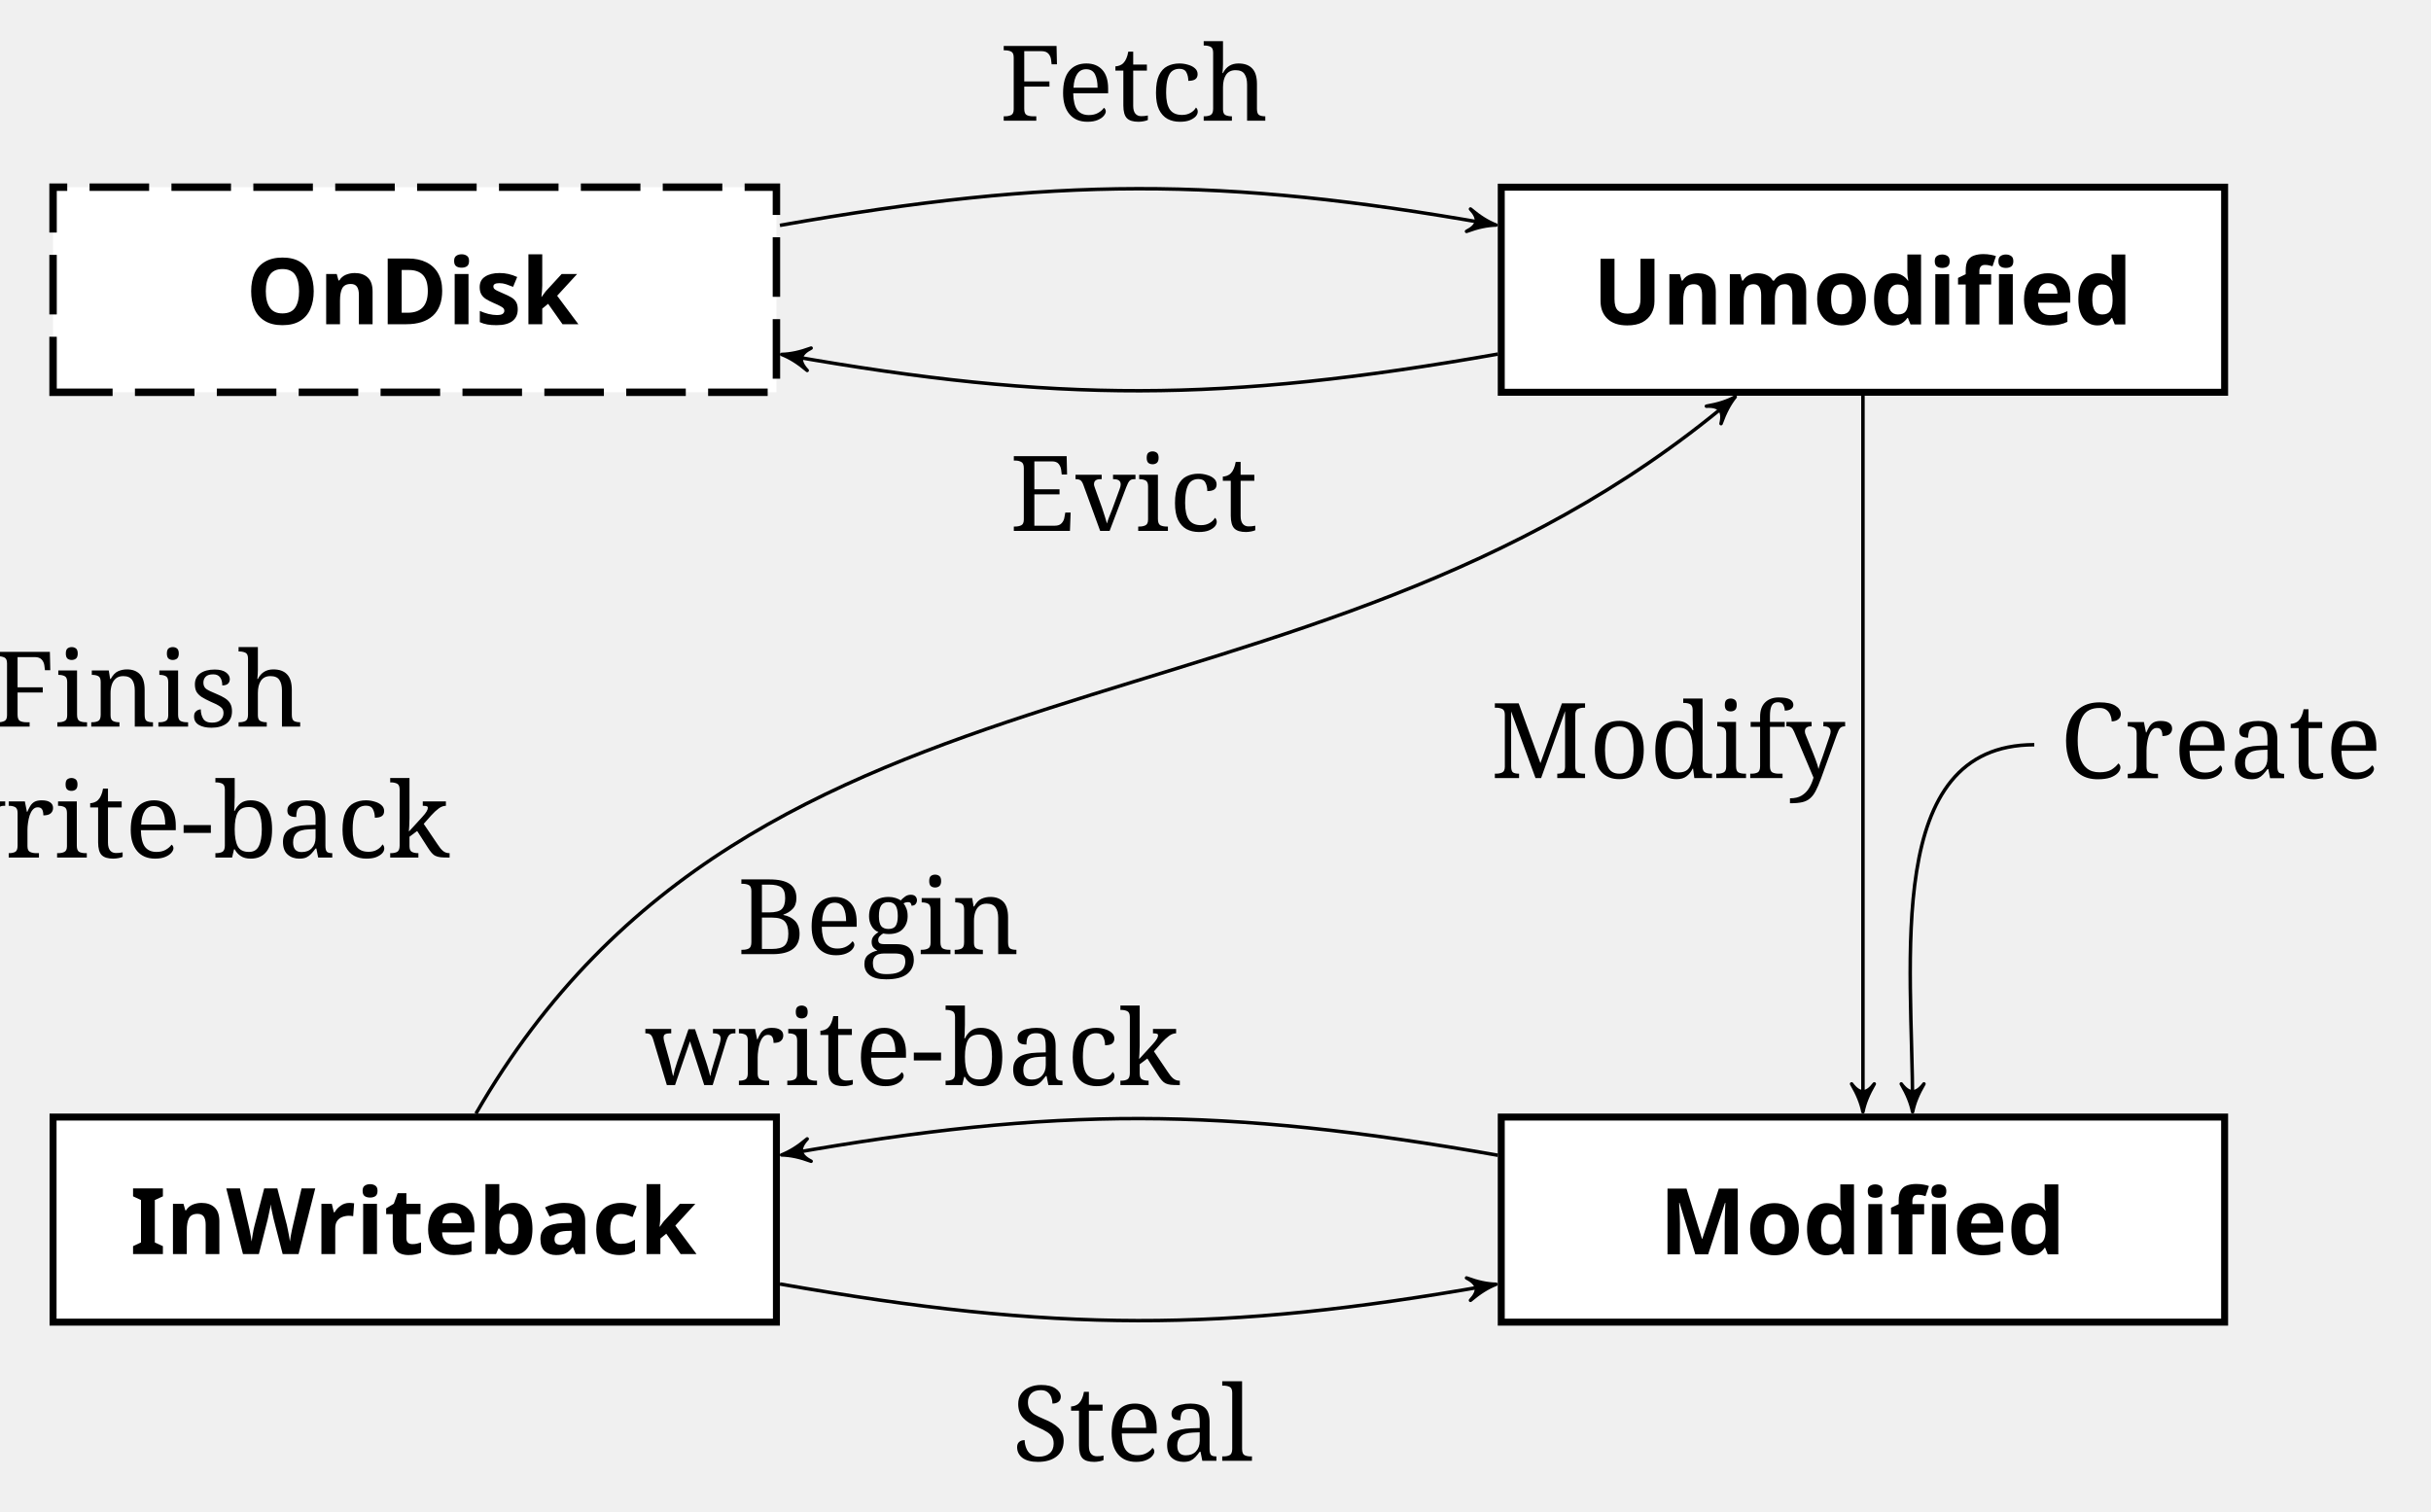
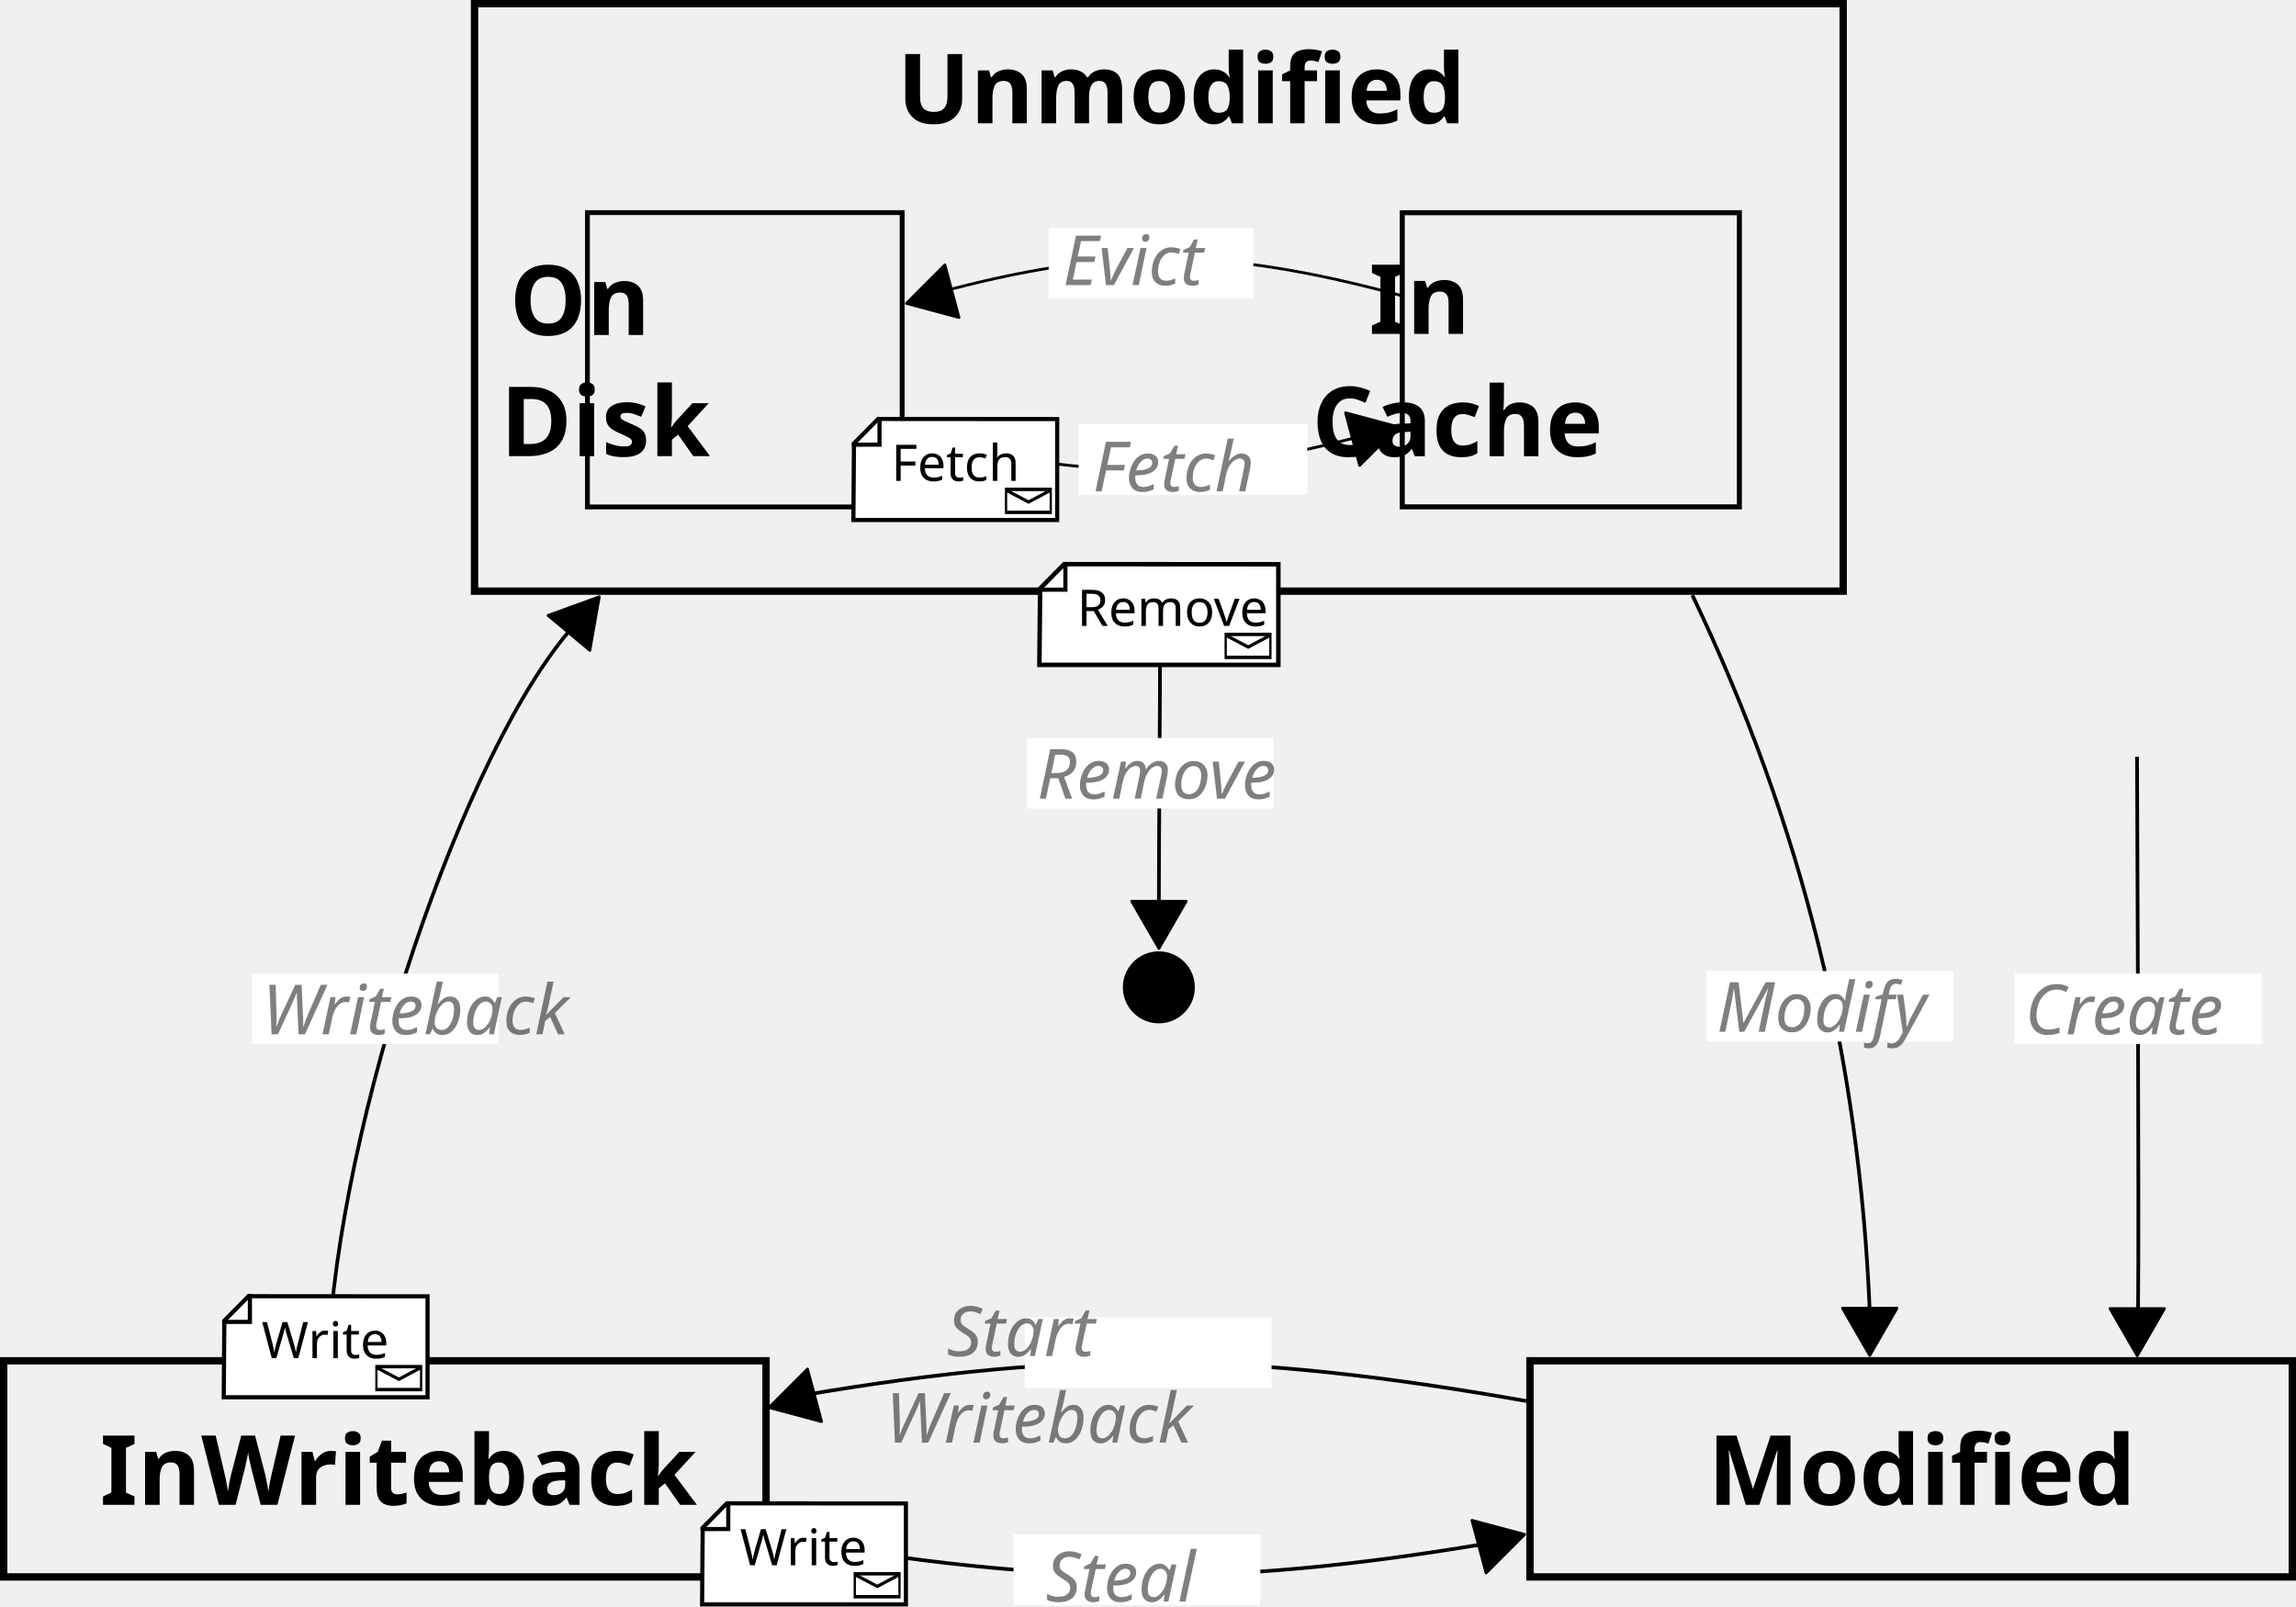
- <svg xmlns="http://www.w3.org/2000/svg" version="1.1" id="svg2" width="370" height="230" viewBox="0 0 370 230">
-   <defs id="defs6" />
-   <g id="g8" transform="matrix(1.333333,0,0,-1.333333,-223.4319,979.3359)">
+ <svg xmlns="http://www.w3.org/2000/svg" version="1.1" id="svg2" width="600" height="419.861" viewBox="0 0 600 419.861">
+   <defs id="defs6">
+     </defs>
+   <g id="g8" transform="matrix(1.333333,0,0,-1.333333,-224.9755,975.8549)">
    <g id="g12" transform="translate(214.9168,701.428)">
      <g id="g14">
-         <path d="M -41.287,-11.706 H 41.287 V 11.706 H -41.287 Z" style="fill:#ffffff;fill-opacity:1;fill-rule:nonzero;stroke:#000000;stroke-width:0.85;stroke-linecap:butt;stroke-linejoin:miter;stroke-miterlimit:10;stroke-dasharray:6.798, 2.549;stroke-dashoffset:0;stroke-opacity:1" id="path20" />
-         <text xml:space="preserve" transform="scale(1,-1)" style="font-style:normal;font-variant:normal;font-weight:bold;font-stretch:normal;font-size:10.5px;font-family:sans-serif;-inkscape-font-specification:'sans-serif Bold';writing-mode:lr-tb;fill:#000000;fill-opacity:1;fill-rule:nonzero;stroke:none" id="text30" x="-19.283" y="3.938">
-           <tspan x="-19.283" y="3.938" id="tspan28" style="font-size:10.5px">OnDisk</tspan>
-         </text>
-         <g id="g32" transform="translate(-35.434,-4.151)" />
-         <path d="m 124.026,-11.706 h 82.573 v 23.412 h -82.573 z" style="fill:#ffffff;fill-opacity:1;fill-rule:nonzero;stroke:#000000;stroke-width:0.797;stroke-linecap:butt;stroke-linejoin:miter;stroke-miterlimit:10;stroke-dasharray:none;stroke-opacity:1" id="path40" />
-         <g id="g46" transform="translate(-208.7351,-706.7197)">
-           <text xml:space="preserve" transform="matrix(1,0,0,-1,343.204,702.756)" style="font-variant:normal;font-weight:bold;font-size:10.5px;font-family:LMSans10;-inkscape-font-specification:LMSans10-Bold;writing-mode:lr-tb;fill:#000000;fill-opacity:1;fill-rule:nonzero;stroke:none" id="text50">
-             <tspan id="tspan48" x="0" y="0" style="font-style:normal;font-variant:normal;font-weight:bold;font-stretch:normal;font-size:10.5px;font-family:sans-serif;-inkscape-font-specification:'sans-serif Bold'">Unmodified</tspan>
+         <g id="g32" transform="matrix(1.809533,0,0,1.809533,-26.73057,-32.17238)" />
+         <path d="m 253.675,-278.643 h 149.419 v 42.365 H 253.675 Z" style="fill:none;fill-opacity:1;fill-rule:nonzero;stroke:#000000;stroke-width:1.442;stroke-linecap:butt;stroke-linejoin:miter;stroke-miterlimit:10;stroke-dasharray:none;stroke-opacity:1" id="path60" />
+         <g id="g66" transform="matrix(1.809533,0,0,1.809533,-345.6279,-1344.088)">
+           <text xml:space="preserve" transform="matrix(1,0,0,-1,350.46,596.606)" style="font-style:normal;font-variant:normal;font-weight:bold;font-stretch:normal;font-size:10.5px;font-family:'Iosevka Aile';-inkscape-font-specification:'Iosevka Aile Bold';writing-mode:lr-tb;fill:#000000;fill-opacity:1;fill-rule:nonzero;stroke:none" id="text70">
+             <tspan id="tspan68" x="0" y="0" style="font-style:normal;font-variant:normal;font-weight:bold;font-stretch:normal;font-size:10.5px;font-family:'Iosevka Aile';-inkscape-font-specification:'Iosevka Aile Bold'">Modified</tspan>
+             <tspan x="0" y="13.125" id="tspan979" style="font-style:normal;font-variant:normal;font-weight:bold;font-stretch:normal;font-size:10.5px;font-family:'Iosevka Aile';-inkscape-font-specification:'Iosevka Aile Bold'" />
+           </text>
+           <g id="g72" transform="translate(339.136,596.606)" />
+         </g>
+         <path d="M 46.82,-85.411 H 315.065 V 29.742 H 46.82 Z" style="fill:none;fill-opacity:1;fill-rule:nonzero;stroke:#000000;stroke-width:1.443;stroke-linecap:butt;stroke-linejoin:miter;stroke-miterlimit:10;stroke-dasharray:none;stroke-opacity:1" id="path40" />
+         <path d="M 68.946,-68.906 H 130.631 v 57.693 H 68.946 Z" style="fill:none;fill-opacity:1;fill-rule:nonzero;stroke:#000000;stroke-width:0.95;stroke-linecap:butt;stroke-linejoin:miter;stroke-miterlimit:10;stroke-dasharray:none;stroke-opacity:1" id="path40-4" />
+         <g id="g46" transform="matrix(1.809533,0,0,1.809533,-491.3969,-1265.37)">
+           <text xml:space="preserve" transform="matrix(1,0,0,-1,343.204,702.756)" style="font-style:normal;font-variant:normal;font-weight:bold;font-stretch:normal;font-size:10.5px;font-family:'Iosevka Aile';-inkscape-font-specification:'Iosevka Aile Bold';writing-mode:lr-tb;fill:#000000;fill-opacity:1;fill-rule:nonzero;stroke:none" id="text50">
+             <tspan id="tspan48" x="0" y="0" style="font-style:normal;font-variant:normal;font-weight:bold;font-stretch:normal;font-size:10.5px;font-family:'Iosevka Aile';-inkscape-font-specification:'Iosevka Aile Bold'">Unmodified</tspan>
          </text>
          <g id="g52" transform="translate(339.136,702.756)" />
        </g>
-         <path d="m 124.026,-117.858 h 82.573 v 23.412 h -82.573 z" style="fill:#ffffff;fill-opacity:1;fill-rule:nonzero;stroke:#000000;stroke-width:0.797;stroke-linecap:butt;stroke-linejoin:miter;stroke-miterlimit:10;stroke-dasharray:none;stroke-opacity:1" id="path60" />
-         <g id="g66" transform="translate(-208.3943,-706.7215)">
-           <text xml:space="preserve" transform="matrix(1,0,0,-1,350.46,596.606)" style="font-style:normal;font-variant:normal;font-weight:bold;font-stretch:normal;font-size:10.5px;font-family:sans-serif;-inkscape-font-specification:'sans-serif Bold';writing-mode:lr-tb;fill:#000000;fill-opacity:1;fill-rule:nonzero;stroke:none" id="text70">
-             <tspan id="tspan68" x="0" y="0" style="font-size:10.5px">Modified</tspan>
-             <tspan x="0" y="13.125" id="tspan979" style="font-size:10.5px" />
+         <g id="g46-4" transform="matrix(1.809533,0,0,1.809533,-540.1176,-1306.856)">
+           <text xml:space="preserve" transform="matrix(1,0,0,-1,343.204,702.756)" style="font-style:normal;font-variant:normal;font-weight:bold;font-stretch:normal;font-size:10.5px;font-family:'Iosevka Aile';-inkscape-font-specification:'Iosevka Aile Bold';text-align:center;writing-mode:lr-tb;text-anchor:middle;fill:#000000;fill-opacity:1;fill-rule:nonzero;stroke:none" id="text50-3" x="10.322" y="0">
+             <tspan id="tspan48-0" x="10.322" y="0" style="font-style:normal;font-variant:normal;font-weight:bold;font-stretch:normal;font-size:10.5px;font-family:'Iosevka Aile';-inkscape-font-specification:'Iosevka Aile Bold';text-align:center;text-anchor:middle">On</tspan>
+             <tspan x="10.321" y="13.125" style="font-style:normal;font-variant:normal;font-weight:bold;font-stretch:normal;font-size:10.5px;font-family:'Iosevka Aile';-inkscape-font-specification:'Iosevka Aile Bold';text-align:center;text-anchor:middle" id="tspan4155">Disk</tspan>
          </text>
-           <g id="g72" transform="translate(339.136,596.606)" />
+           <g id="g52-7" transform="translate(339.136,702.756)" />
        </g>
-         <path d="m -41.287,-117.858 h 82.573 v 23.412 h -82.573 z" style="fill:#ffffff;fill-opacity:1;fill-rule:nonzero;stroke:#000000;stroke-width:0.797;stroke-linecap:butt;stroke-linejoin:miter;stroke-miterlimit:10;stroke-dasharray:none;stroke-opacity:1" id="path80" />
-         <g id="g86" transform="translate(-208.7465,-706.6953)">
-           <text xml:space="preserve" transform="matrix(1,0,0,-1,176.249,596.606)" style="font-variant:normal;font-weight:bold;font-size:10.5px;font-family:LMSans10;-inkscape-font-specification:LMSans10-Bold;writing-mode:lr-tb;fill:#000000;fill-opacity:1;fill-rule:nonzero;stroke:none" id="text90">
-             <tspan x="0" y="0" id="tspan88" style="font-style:normal;font-variant:normal;font-weight:bold;font-stretch:normal;font-size:10.5px;font-family:sans-serif;-inkscape-font-specification:'sans-serif Bold'">InWriteback</tspan>
+         <text xml:space="preserve" transform="scale(1,-1)" style="font-style:normal;font-variant:normal;font-weight:bold;font-stretch:normal;font-size:19px;font-family:'Iosevka Aile';-inkscape-font-specification:'Iosevka Aile Bold';text-align:center;writing-mode:lr-tb;text-anchor:middle;fill:#000000;fill-opacity:1;fill-rule:nonzero;stroke:none;stroke-width:0.95;stroke-dasharray:none" id="text50-3-8" x="269.829" y="74.385">
+           <tspan x="269.829" y="74.385" style="font-style:normal;font-variant:normal;font-weight:bold;font-stretch:normal;font-size:19px;font-family:'Iosevka Aile';-inkscape-font-specification:'Iosevka Aile Bold';text-align:center;text-anchor:middle;stroke-width:0.95;stroke-dasharray:none" id="tspan4206" />
+         </text>
+         <g id="g52-7-3" transform="matrix(1.809533,0,0,1.809533,246.0024,-74.38539)" style="stroke-width:0.525;stroke-dasharray:none" />
+         <path d="m -45.464,-278.643 h 149.419 v 42.365 H -45.464 Z" style="fill:none;fill-opacity:1;fill-rule:nonzero;stroke:#000000;stroke-width:1.443;stroke-linecap:butt;stroke-linejoin:miter;stroke-miterlimit:10;stroke-dasharray:none;stroke-opacity:1" id="path80" />
+         <g id="g86" transform="matrix(1.809533,0,0,1.809533,-345.5432,-1344.088)">
+           <text xml:space="preserve" transform="matrix(1,0,0,-1,176.249,596.606)" style="font-style:normal;font-variant:normal;font-weight:bold;font-stretch:normal;font-size:10.5px;font-family:'Iosevka Aile';-inkscape-font-specification:'Iosevka Aile Bold';writing-mode:lr-tb;fill:#000000;fill-opacity:1;fill-rule:nonzero;stroke:none" id="text90">
+             <tspan x="0" y="0" id="tspan88" style="font-style:normal;font-variant:normal;font-weight:bold;font-stretch:normal;font-size:10.5px;font-family:'Iosevka Aile';-inkscape-font-specification:'Iosevka Aile Bold'">InWriteback</tspan>
          </text>
          <g id="g92" transform="translate(173.825,596.606)" />
        </g>
-         <path d="m 41.685,7.349 c 31.47,5.549 50.473,5.549 80.96,0.173" style="fill:none;stroke:#000000;stroke-width:0.399;stroke-linecap:butt;stroke-linejoin:miter;stroke-miterlimit:10;stroke-dasharray:none;stroke-opacity:1" id="path98" />
-         <path d="m 123.431,7.384 c -0.948,0.37 -1.86,0.936 -2.918,1.831 1.023,-1.092 0.884,-1.877 -0.45,-2.554 1.3,0.48 2.351,0.699 3.368,0.723 z" style="fill:#000000;fill-opacity:1;fill-rule:nonzero;stroke:#000000;stroke-width:0.399;stroke-linecap:butt;stroke-linejoin:round;stroke-miterlimit:10;stroke-dasharray:none;stroke-opacity:1" id="path104" />
-         <g id="g110" transform="translate(66.77892,19.298)">
-           <g id="g112" transform="translate(-278.014,-726.205)">
-             <text xml:space="preserve" transform="matrix(1,0,0,-1,278.014,726.205)" style="font-variant:normal;font-weight:normal;font-size:11.955px;font-family:LMRoman12;-inkscape-font-specification:LMRoman12-Regular;writing-mode:lr-tb;fill:#000000;fill-opacity:1;fill-rule:nonzero;stroke:none" id="text116">
-               <tspan id="tspan114" style="font-style:normal;font-variant:normal;font-weight:normal;font-stretch:normal;font-family:serif;-inkscape-font-specification:serif" x="0" y="0">Fetch</tspan>
-               <tspan style="font-style:normal;font-variant:normal;font-weight:normal;font-stretch:normal;font-family:serif;-inkscape-font-specification:serif" x="0" y="14.944" id="tspan1770" />
+         <g id="g120" transform="matrix(1.809533,0,0,1.809533,37.38843,-24.661)" />
+         <g id="g146" transform="matrix(1.809533,0,0,1.809533,37.38843,-24.661)" />
+         <g id="g172" transform="matrix(1.809533,0,0,1.809533,37.38843,-24.661)" />
+         <path d="m 252.954,-244.162 c -56.946,10.041 -91.332,10.041 -146.501,0.313" style="fill:none;stroke:#000000;stroke-width:0.721;stroke-linecap:butt;stroke-linejoin:miter;stroke-miterlimit:10;stroke-dasharray:none;stroke-opacity:1;marker-start:" id="path176" />
+         <g id="g200" transform="matrix(1.809533,0,0,1.809533,37.38843,-24.661)" />
+         <path d="m 104.676,-270.759 c 56.946,-10.041 91.332,-10.041 146.501,-0.313" style="fill:none;stroke:#000000;stroke-width:0.721;stroke-linecap:butt;stroke-linejoin:miter;stroke-miterlimit:10;stroke-dasharray:none;stroke-opacity:1;marker-start:" id="path204" />
+         <path d="m 228.443,-27.473 c -35.186,9.522 -57.213,9.665 -91.301,0.441" style="fill:none;stroke:#000000;stroke-width:0.553;stroke-linecap:butt;stroke-linejoin:miter;stroke-miterlimit:10;stroke-dasharray:none;stroke-opacity:1;marker-end:" id="path176-1" />
+         <path d="m 130.902,-54.277 c 35.515,-9.611 56.961,-9.611 91.368,-0.3" style="fill:none;stroke:#000000;stroke-width:0.557;stroke-linecap:butt;stroke-linejoin:miter;stroke-miterlimit:10;stroke-dasharray:none;stroke-opacity:1;marker-end:" id="path204-4" />
+         <g id="g226" transform="matrix(1.809533,0,0,1.809533,37.38662,-24.661)" />
+         <path d="m 18.143,-235.855 c 1.791,45.962 26.706,120.042 48.348,143.885" style="fill:none;stroke:#000000;stroke-width:0.721;stroke-linecap:butt;stroke-linejoin:miter;stroke-miterlimit:10;stroke-dasharray:none;stroke-opacity:1;marker-end:" id="path230" />
+         <path d="m 181.195,-85.523 c 0,-29.065 -0.252,-44.085 -0.252,-62.656" style="fill:none;stroke:#000000;stroke-width:0.721;stroke-linecap:butt;stroke-linejoin:miter;stroke-miterlimit:10;stroke-dasharray:none;stroke-opacity:1;marker-end:" id="path230-12" />
+         <path d="m 285.508,-86.196 c 21.502,-45.035 32.728,-90.541 34.776,-140.65" style="fill:none;stroke:#000000;stroke-width:0.721;stroke-linecap:butt;stroke-linejoin:miter;stroke-miterlimit:13;stroke-dasharray:none;stroke-opacity:1;marker-end:" id="path230-1" />
+         <path d="m 372.659,-117.87 c 0,-2.544 0.419,-90.504 0.202,-108.127" style="fill:none;stroke:#000000;stroke-width:0.721;stroke-linecap:butt;stroke-linejoin:miter;stroke-miterlimit:13;stroke-dasharray:none;stroke-opacity:1" id="path230-1-3" />
+         <g id="g254" transform="matrix(1.809533,0,0,1.809533,37.38843,-24.661)" />
+         <g id="g3004" transform="matrix(1.809533,0,0,1.809533,53.67423,-39.78601)">
+           <rect style="opacity:1;fill:#ffffff;fill-opacity:1;stroke:none;stroke-width:0.789;stroke-miterlimit:10;stroke-dasharray:none" id="rect2966" width="26.728" height="7.64" x="163.049" y="66.641" transform="scale(1,-1)" />
+           <g id="g262" transform="translate(-213.9645,-706.6085)" style="fill:#000000;fill-opacity:1;stroke-width:1;stroke-dasharray:none">
+             <text xml:space="preserve" transform="scale(1,-1)" style="font-style:italic;font-variant:normal;font-weight:normal;font-stretch:normal;font-size:7.5px;font-family:'Iosevka Aile';-inkscape-font-specification:'Iosevka Aile Italic';writing-mode:lr-tb;opacity:0.5;fill:#000000;fill-opacity:1;fill-rule:nonzero;stroke:none;stroke-width:1;stroke-dasharray:none" id="text266" x="378.105" y="-633.391">
+               <tspan x="378.105" y="-633.391" id="tspan264" style="font-style:italic;font-variant:normal;font-weight:normal;font-stretch:normal;font-size:7.5px;font-family:'Iosevka Aile';-inkscape-font-specification:'Iosevka Aile Italic';fill:#000000;fill-opacity:1;stroke-width:1;stroke-dasharray:none">Create</tspan>
            </text>
-             <g id="g118" transform="translate(278.014,726.205)" />
+             <g id="g268" transform="translate(400.18,650.848)" style="fill:#000000;fill-opacity:1;stroke-width:1;stroke-dasharray:none" />
          </g>
        </g>
-         <g id="g120" />
-         <path d="M 123.628,-7.349 C 92.158,-12.898 73.155,-12.898 42.667,-7.522" style="fill:none;stroke:#000000;stroke-width:0.399;stroke-linecap:butt;stroke-linejoin:miter;stroke-miterlimit:10;stroke-dasharray:none;stroke-opacity:1" id="path124" />
-         <path d="m 41.881,-7.384 c 0.948,-0.37 1.86,-0.936 2.918,-1.831 -1.023,1.092 -0.884,1.877 0.45,2.554 C 43.95,-7.141 42.898,-7.36 41.881,-7.384 Z" style="fill:#000000;fill-opacity:1;fill-rule:nonzero;stroke:#000000;stroke-width:0.399;stroke-linecap:butt;stroke-linejoin:round;stroke-miterlimit:10;stroke-dasharray:none;stroke-opacity:1" id="path130" />
-         <g id="g136" transform="translate(67.9326,-27.533)">
-           <g id="g138" transform="translate(-278.339,-679.374)">
-             <text xml:space="preserve" transform="matrix(1,0,0,-1,278.339,679.374)" style="font-variant:normal;font-weight:normal;font-size:11.955px;font-family:LMRoman12;-inkscape-font-specification:LMRoman12-Regular;writing-mode:lr-tb;fill:#000000;fill-opacity:1;fill-rule:nonzero;stroke:none" id="text142">
-               <tspan style="font-style:normal;font-variant:normal;font-weight:normal;font-stretch:normal;font-family:serif;-inkscape-font-specification:serif" x="0" y="0" id="tspan1772">Evict</tspan>
+         <g id="g3004-1" transform="matrix(1.809533,0,0,1.809533,-6.748992,-39.28941)">
+           <rect style="opacity:1;fill:#ffffff;fill-opacity:1;stroke:none;stroke-width:0.789;stroke-miterlimit:10;stroke-dasharray:none" id="rect2966-9" width="26.728" height="7.64" x="163.049" y="66.641" transform="scale(1,-1)" />
+           <g id="g262-4" transform="translate(-213.9645,-706.6085)" style="fill:#000000;fill-opacity:1;stroke-width:1;stroke-dasharray:none">
+             <text xml:space="preserve" transform="scale(1,-1)" style="font-style:italic;font-variant:normal;font-weight:normal;font-stretch:normal;font-size:7.5px;font-family:'Iosevka Aile';-inkscape-font-specification:'Iosevka Aile Italic';writing-mode:lr-tb;opacity:0.5;fill:#000000;fill-opacity:1;fill-rule:nonzero;stroke:none;stroke-width:1;stroke-dasharray:none" id="text266-7" x="378.105" y="-633.391">
+               <tspan x="378.105" y="-633.391" id="tspan264-8" style="font-style:italic;font-variant:normal;font-weight:normal;font-stretch:normal;font-size:7.5px;font-family:'Iosevka Aile';-inkscape-font-specification:'Iosevka Aile Italic';fill:#000000;fill-opacity:1;stroke-width:1;stroke-dasharray:none">Modify</tspan>
            </text>
-             <g id="g144" transform="translate(278.339,679.374)" />
+             <g id="g268-4" transform="translate(400.18,650.848)" style="fill:#000000;fill-opacity:1;stroke-width:1;stroke-dasharray:none" />
          </g>
        </g>
-         <g id="g146" />
-         <path d="M 165.313,-12.105 V -93.051" style="fill:none;stroke:#000000;stroke-width:0.399;stroke-linecap:butt;stroke-linejoin:miter;stroke-miterlimit:10;stroke-dasharray:none;stroke-opacity:1" id="path150" />
-         <path d="m 165.313,-93.848 c 0.199,0.996 0.598,1.993 1.295,3.188 -0.897,-1.196 -1.694,-1.196 -2.59,0 0.697,-1.196 1.096,-2.192 1.295,-3.188 z" style="fill:#000000;fill-opacity:1;fill-rule:nonzero;stroke:#000000;stroke-width:0.399;stroke-linecap:butt;stroke-linejoin:round;stroke-miterlimit:10;stroke-dasharray:none;stroke-opacity:1" id="path156" />
-         <g id="g162" transform="translate(122.842,-55.74588)">
-           <g id="g164" transform="translate(-332.101,-650.876)">
-             <text xml:space="preserve" transform="scale(1,-1)" style="font-variant:normal;font-weight:normal;font-size:11.955px;font-family:LMRoman12;-inkscape-font-specification:LMRoman12-Regular;writing-mode:lr-tb;fill:#000000;fill-opacity:1;fill-rule:nonzero;stroke:none" id="text168" x="332.101" y="-650.876">
-               <tspan x="332.101" y="-650.876" id="tspan166" style="font-style:normal;font-variant:normal;font-weight:normal;font-stretch:normal;font-family:serif;-inkscape-font-specification:serif">Modify</tspan>
+         <g id="g3004-1-6" transform="matrix(1.809533,0,0,1.809533,-140.379,-107.1736)">
+           <rect style="opacity:1;fill:#ffffff;fill-opacity:1;stroke:none;stroke-width:0.789;stroke-miterlimit:10;stroke-dasharray:none" id="rect2966-9-3" width="26.728" height="7.64" x="163.049" y="66.641" transform="scale(1,-1)" />
+           <g id="g262-4-2" transform="translate(-213.9645,-706.6085)" style="fill:#000000;fill-opacity:1;stroke-width:1;stroke-dasharray:none">
+             <text xml:space="preserve" transform="scale(1,-1)" style="font-style:italic;font-variant:normal;font-weight:normal;font-stretch:normal;font-size:7.5px;font-family:'Iosevka Aile';-inkscape-font-specification:'Iosevka Aile Italic';text-align:center;writing-mode:lr-tb;text-anchor:middle;opacity:0.5;fill:#000000;fill-opacity:1;fill-rule:nonzero;stroke:none;stroke-width:1;stroke-dasharray:none" id="text266-7-0" x="391.198" y="-635.776">
+               <tspan x="391.198" y="-635.776" id="tspan264-8-6" style="font-style:italic;font-variant:normal;font-weight:normal;font-stretch:normal;font-size:7.5px;font-family:'Iosevka Aile';-inkscape-font-specification:'Iosevka Aile Italic';text-align:center;text-anchor:middle;fill:#000000;fill-opacity:1;stroke-width:1;stroke-dasharray:none">Start</tspan>
+               <tspan x="391.198" y="-626.401" style="font-style:italic;font-variant:normal;font-weight:normal;font-stretch:normal;font-size:7.5px;font-family:'Iosevka Aile';-inkscape-font-specification:'Iosevka Aile Italic';text-align:center;text-anchor:middle;fill:#000000;fill-opacity:1;stroke-width:1;stroke-dasharray:none" id="tspan3147">Writeback</tspan>
            </text>
-             <g id="g170" transform="translate(332.101,650.876)" />
+             <g id="g268-4-1" transform="translate(400.18,650.848)" style="fill:#000000;fill-opacity:1;stroke-width:1;stroke-dasharray:none" />
          </g>
        </g>
-         <g id="g172" />
-         <path d="m 123.628,-98.803 c -31.47,5.549 -50.473,5.549 -80.96,0.173" style="fill:none;stroke:#000000;stroke-width:0.399;stroke-linecap:butt;stroke-linejoin:miter;stroke-miterlimit:10;stroke-dasharray:none;stroke-opacity:1" id="path176" />
-         <path d="m 41.881,-98.768 c 1.017,-0.023 2.068,-0.243 3.368,-0.723 -1.334,0.676 -1.473,1.462 -0.45,2.554 -1.057,-0.895 -1.97,-1.461 -2.918,-1.831 z" style="fill:#000000;fill-opacity:1;fill-rule:nonzero;stroke:#000000;stroke-width:0.399;stroke-linecap:butt;stroke-linejoin:round;stroke-miterlimit:10;stroke-dasharray:none;stroke-opacity:1" id="path182" />
-         <g id="g188" transform="translate(49.46943,-88.587)">
-           <g id="g190" transform="translate(-265.25,-618.32)">
-             <text xml:space="preserve" transform="scale(1,-1)" style="font-variant:normal;font-weight:normal;font-size:11.955px;font-family:LMRoman12;-inkscape-font-specification:LMRoman12-Regular;writing-mode:lr-tb;fill:#000000;fill-opacity:1;fill-rule:nonzero;stroke:none" id="text196" x="297.934" y="-631.058">
-               <tspan x="297.934" y="-631.058" id="tspan192" style="font-style:normal;font-variant:normal;font-weight:normal;font-stretch:normal;font-family:serif;-inkscape-font-specification:serif;text-align:center;text-anchor:middle">Begin</tspan>
-               <tspan x="297.934" y="-616.114" id="tspan194" style="font-style:normal;font-variant:normal;font-weight:normal;font-stretch:normal;font-family:serif;-inkscape-font-specification:serif;text-align:center;text-anchor:middle">write-back</tspan>
+         <g id="g3004-5" transform="matrix(1.809533,0,0,1.809533,-291.8375,-39.78601)">
+           <rect style="opacity:1;fill:#ffffff;fill-opacity:1;stroke:none;stroke-width:0.789;stroke-miterlimit:10;stroke-dasharray:none" id="rect2966-0" width="26.728" height="7.64" x="163.049" y="66.641" transform="scale(1,-1)" />
+           <g id="g262-3" transform="translate(-213.9645,-706.6085)" style="fill:#000000;fill-opacity:1;stroke-width:1;stroke-dasharray:none">
+             <text xml:space="preserve" transform="scale(1,-1)" style="font-style:italic;font-variant:normal;font-weight:normal;font-stretch:normal;font-size:7.5px;font-family:'Iosevka Aile';-inkscape-font-specification:'Iosevka Aile Italic';writing-mode:lr-tb;opacity:0.5;fill:#000000;fill-opacity:1;fill-rule:nonzero;stroke:none;stroke-width:1;stroke-dasharray:none" id="text266-6" x="378.105" y="-633.391">
+               <tspan x="378.105" y="-633.391" id="tspan264-1" style="font-style:italic;font-variant:normal;font-weight:normal;font-stretch:normal;font-size:7.5px;font-family:'Iosevka Aile';-inkscape-font-specification:'Iosevka Aile Italic';fill:#000000;fill-opacity:1;stroke-width:1;stroke-dasharray:none">Writeback</tspan>
            </text>
-             <g id="g198" transform="translate(265.25,618.32)" />
+             <g id="g268-0" transform="translate(400.18,650.848)" style="fill:#000000;fill-opacity:1;stroke-width:1;stroke-dasharray:none" />
          </g>
        </g>
-         <g id="g200" />
-         <path d="m 41.685,-113.501 c 31.47,-5.549 50.473,-5.549 80.96,-0.173" style="fill:none;stroke:#000000;stroke-width:0.399;stroke-linecap:butt;stroke-linejoin:miter;stroke-miterlimit:10;stroke-dasharray:none;stroke-opacity:1" id="path204" />
-         <path d="m 123.431,-113.535 c -1.017,0.023 -2.068,0.243 -3.368,0.723 1.334,-0.676 1.473,-1.462 0.45,-2.554 1.057,0.895 1.97,1.461 2.918,1.831 z" style="fill:#000000;fill-opacity:1;fill-rule:nonzero;stroke:#000000;stroke-width:0.399;stroke-linecap:butt;stroke-linejoin:round;stroke-miterlimit:10;stroke-dasharray:none;stroke-opacity:1" id="path210" />
-         <g id="g216" transform="translate(68.18366,-133.684)">
-           <g id="g218" transform="translate(-279.232,-573.223)">
-             <text xml:space="preserve" transform="matrix(1,0,0,-1,279.232,573.223)" style="font-variant:normal;font-weight:normal;font-size:11.955px;font-family:LMRoman12;-inkscape-font-specification:LMRoman12-Regular;writing-mode:lr-tb;fill:#000000;fill-opacity:1;fill-rule:nonzero;stroke:none" id="text222">
-               <tspan id="tspan220" y="0" x="0" style="font-style:normal;font-variant:normal;font-weight:normal;font-stretch:normal;font-family:serif;-inkscape-font-specification:serif">Steal</tspan>
+         <g id="g3004-5-9" transform="matrix(1.809533,0,0,1.809533,-139.9709,6.397482)">
+           <rect style="opacity:1;fill:#ffffff;fill-opacity:1;stroke:none;stroke-width:0.789;stroke-miterlimit:10;stroke-dasharray:none" id="rect2966-0-3" width="26.728" height="7.64" x="163.049" y="66.641" transform="scale(1,-1)" />
+           <g id="g262-3-9" transform="translate(-213.9645,-706.6085)" style="fill:#000000;fill-opacity:1;stroke-width:1;stroke-dasharray:none">
+             <text xml:space="preserve" transform="scale(1,-1)" style="font-style:italic;font-variant:normal;font-weight:normal;font-stretch:normal;font-size:7.5px;font-family:'Iosevka Aile';-inkscape-font-specification:'Iosevka Aile Italic';writing-mode:lr-tb;opacity:0.5;fill:#000000;fill-opacity:1;fill-rule:nonzero;stroke:none;stroke-width:1;stroke-dasharray:none" id="text266-6-0" x="378.105" y="-633.391">
+               <tspan x="378.105" y="-633.391" id="tspan264-1-8" style="font-style:italic;font-variant:normal;font-weight:normal;font-stretch:normal;font-size:7.5px;font-family:'Iosevka Aile';-inkscape-font-specification:'Iosevka Aile Italic';fill:#000000;fill-opacity:1;stroke-width:1;stroke-dasharray:none">Remove</tspan>
            </text>
-             <g id="g224" transform="translate(279.232,573.223)" />
+             <g id="g268-0-8" transform="translate(400.18,650.848)" style="fill:#000000;fill-opacity:1;stroke-width:1;stroke-dasharray:none" />
          </g>
        </g>
-         <g id="g226" transform="translate(-0.001)" />
-         <path d="m 6.988,-94.047 c 32.192,55.757 94.578,40.558 143.131,81.299" style="fill:none;stroke:#000000;stroke-width:0.399;stroke-linecap:butt;stroke-linejoin:miter;stroke-miterlimit:10;stroke-dasharray:none;stroke-opacity:1" id="path230" />
-         <path d="m 150.732,-12.233 c -0.895,-0.49 -1.919,-0.827 -3.289,-1.062 1.499,0.082 2.013,-0.531 1.672,-1.993 0.47,1.309 0.979,2.258 1.617,3.055 z" style="fill:#000000;fill-opacity:1;fill-rule:nonzero;stroke:#000000;stroke-width:0.4;stroke-linecap:butt;stroke-linejoin:round;stroke-miterlimit:10;stroke-dasharray:none;stroke-opacity:1" id="path236" />
-         <g id="g242" transform="translate(-42.49177,-64.32007)">
-           <g id="g244" transform="translate(-188.376,-647.881)">
-             <text xml:space="preserve" transform="matrix(1,0,0,-1,199.156,662.327)" style="font-variant:normal;font-weight:normal;font-size:11.955px;font-family:LMRoman12;-inkscape-font-specification:LMRoman12-Regular;writing-mode:lr-tb;fill:#000000;fill-opacity:1;fill-rule:nonzero;stroke:none" id="text250" x="30.51" y="0">
-               <tspan x="30.51" y="0" id="tspan246" style="font-style:normal;font-variant:normal;font-weight:normal;font-stretch:normal;font-family:serif;-inkscape-font-specification:serif;text-align:center;text-anchor:middle">Finish</tspan>
-               <tspan x="30.51" y="14.944" id="tspan248" style="font-style:normal;font-variant:normal;font-weight:normal;font-stretch:normal;font-family:serif;-inkscape-font-specification:serif;text-align:center;text-anchor:middle">write-back</tspan>
+         <g id="g3004-1-5" transform="matrix(1.809533,0,0,1.809533,-142.5788,-149.7423)">
+           <rect style="opacity:1;fill:#ffffff;fill-opacity:1;stroke:none;stroke-width:0.789;stroke-miterlimit:10;stroke-dasharray:none" id="rect2966-9-5" width="26.728" height="7.64" x="163.049" y="66.641" transform="scale(1,-1)" />
+           <g id="g262-4-4" transform="translate(-213.8335,-706.6085)" style="fill:#000000;fill-opacity:1;stroke-width:1;stroke-dasharray:none">
+             <text xml:space="preserve" transform="scale(1,-1)" style="font-style:italic;font-variant:normal;font-weight:normal;font-stretch:normal;font-size:7.5px;font-family:'Iosevka Aile';-inkscape-font-specification:'Iosevka Aile Italic';writing-mode:lr-tb;opacity:0.5;fill:#000000;fill-opacity:1;fill-rule:nonzero;stroke:none;stroke-width:1;stroke-dasharray:none" id="text266-7-7" x="380.372" y="-632.711">
+               <tspan x="380.372" y="-632.711" id="tspan264-8-65" style="font-style:italic;font-variant:normal;font-weight:normal;font-stretch:normal;font-size:7.5px;font-family:'Iosevka Aile';-inkscape-font-specification:'Iosevka Aile Italic';fill:#000000;fill-opacity:1;stroke-width:1;stroke-dasharray:none">Steal</tspan>
            </text>
-             <g id="g252" transform="translate(188.376,647.881)" />
+             <g id="g268-4-6" transform="translate(400.18,650.848)" style="fill:#000000;fill-opacity:1;stroke-width:1;stroke-dasharray:none" />
          </g>
        </g>
-         <g id="g254" />
-         <g id="g262" transform="translate(-212.3684,-706.6085)">
-           <text xml:space="preserve" transform="matrix(1,0,0,-1,400.18,650.848)" style="font-variant:normal;font-weight:normal;font-size:11.955px;font-family:LMRoman12;-inkscape-font-specification:LMRoman12-Regular;writing-mode:lr-tb;fill:#000000;fill-opacity:1;fill-rule:nonzero;stroke:none" id="text266">
-             <tspan x="0" y="0" id="tspan264" style="font-style:normal;font-variant:normal;font-weight:normal;font-stretch:normal;font-family:serif;-inkscape-font-specification:serif">Create</tspan>
+         <g id="g5036" transform="matrix(1.809533,0,0,1.809533,35.65685,12.70661)">
+           <rect style="fill:#ffffff;fill-opacity:1;stroke:none;stroke-width:0.759;stroke-miterlimit:10;stroke-dasharray:none" id="rect2966-9-5-2" width="24.765" height="7.64" x="71.596" y="36.151" transform="scale(1,-1)" />
+           <g id="g262-4-4-0" transform="translate(-307.2501,-676.1189)" style="fill:#000000;fill-opacity:1;stroke-width:1;stroke-dasharray:none">
+             <text xml:space="preserve" transform="scale(1,-1)" style="font-style:italic;font-variant:normal;font-weight:normal;font-stretch:normal;font-size:7.5px;font-family:'Iosevka Aile';-inkscape-font-specification:'Iosevka Aile Italic';writing-mode:lr-tb;opacity:0.5;fill:#000000;fill-opacity:1;fill-rule:nonzero;stroke:none;stroke-width:1;stroke-dasharray:none" id="text266-7-7-6" x="380.372" y="-632.711">
+               <tspan x="380.372" y="-632.711" id="tspan264-8-65-8" style="font-style:italic;font-variant:normal;font-weight:normal;font-stretch:normal;font-size:7.5px;font-family:'Iosevka Aile';-inkscape-font-specification:'Iosevka Aile Italic';fill:#000000;fill-opacity:1;stroke-width:1;stroke-dasharray:none">Fetch</tspan>
+             </text>
+             <g id="g268-4-6-9" transform="translate(400.18,650.848)" style="fill:#000000;fill-opacity:1;stroke-width:1;stroke-dasharray:none" />
+           </g>
+         </g>
+         <g id="g4594" transform="matrix(1.809533,0,0,1.809533,29.24553,13.3392)">
+           <rect style="fill:#ffffff;fill-opacity:1;stroke:none;stroke-width:0.718;stroke-miterlimit:10;stroke-dasharray:none" id="rect2966-9-5-2-4" width="22.166" height="7.64" x="71.901" y="15.255" transform="scale(1,-1)" />
+           <g id="g262-4-4-0-8" transform="translate(-306.9513,-655.2226)" style="fill:#000000;fill-opacity:1;stroke-width:1;stroke-dasharray:none">
+             <text xml:space="preserve" transform="scale(1,-1)" style="font-style:italic;font-variant:normal;font-weight:normal;font-stretch:normal;font-size:7.5px;font-family:'Iosevka Aile';-inkscape-font-specification:'Iosevka Aile Italic';writing-mode:lr-tb;opacity:0.5;fill:#000000;fill-opacity:1;fill-rule:nonzero;stroke:none;stroke-width:1;stroke-dasharray:none" id="text266-7-7-6-7" x="380.372" y="-633.805">
+               <tspan x="380.372" y="-633.805" id="tspan264-8-65-8-1" style="font-style:italic;font-variant:normal;font-weight:normal;font-stretch:normal;font-size:7.5px;font-family:'Iosevka Aile';-inkscape-font-specification:'Iosevka Aile Italic';fill:#000000;fill-opacity:1;stroke-width:1;stroke-dasharray:none">Evict</tspan>
+             </text>
+             <g id="g268-4-6-9-7" transform="translate(400.18,650.848)" style="fill:#000000;fill-opacity:1;stroke-width:1;stroke-dasharray:none" />
+           </g>
+         </g>
+         <path d="m 228.648,-68.89 h 66.076 v 57.66 h -66.076 z" style="fill:none;fill-opacity:1;fill-rule:nonzero;stroke:#000000;stroke-width:0.983;stroke-linecap:butt;stroke-linejoin:miter;stroke-miterlimit:10;stroke-dasharray:none;stroke-opacity:1" id="path40-4-8" />
+         <text xml:space="preserve" style="font-size:19px;line-height:1.25;font-family:sans-serif;-inkscape-font-specification:sans-serif;text-align:center;word-spacing:0px;text-anchor:middle;stroke-width:1.357" x="261.686" y="34.984" id="text4262" transform="scale(1,-1)">
+           <tspan id="tspan4260" style="font-style:normal;font-variant:normal;font-weight:bold;font-stretch:normal;font-family:'Iosevka Aile';-inkscape-font-specification:'Iosevka Aile Bold';stroke-width:1.357" x="261.686" y="34.984">In </tspan>
+           <tspan style="font-style:normal;font-variant:normal;font-weight:bold;font-stretch:normal;font-family:'Iosevka Aile';-inkscape-font-specification:'Iosevka Aile Bold';stroke-width:1.357" x="261.686" y="58.979" id="tspan4264">Cache</tspan>
+         </text>
+         <g id="g5683" transform="matrix(1.809533,0,0,1.809533,29.24553,13.3392)">
+           <path id="path80-9-9" style="fill:#ffffff;fill-opacity:1;fill-rule:nonzero;stroke:#000000;stroke-width:0.45;stroke-linecap:butt;stroke-linejoin:miter;stroke-miterlimit:10;stroke-dasharray:none;stroke-dashoffset:0;stroke-opacity:1" d="m 50.811,-38.569 -0.067,-8.298 h 22.077 v 10.934 l -19.394,0.014 z" />
+           <text xml:space="preserve" style="font-size:5.473px;line-height:1.25;font-family:sans-serif;-inkscape-font-specification:sans-serif;word-spacing:0px;stroke-width:0.45;stroke-dasharray:none" x="54.85" y="42.628" id="text3479-0" transform="scale(1,-1)">
+             <tspan style="font-style:normal;font-variant:normal;font-weight:normal;font-stretch:normal;font-family:'Iosevka Aile';-inkscape-font-specification:'Iosevka Aile';stroke-width:0.45;stroke-dasharray:none" x="54.85" y="42.628" id="tspan3481-9">Fetch</tspan>
          </text>
-           <g id="g268" transform="translate(400.18,650.848)" />
+           <path style="fill:none;stroke:#000000;stroke-width:0.45;stroke-linecap:butt;stroke-linejoin:miter;stroke-dasharray:none;stroke-opacity:1" d="m 50.572,-38.707 3.006,0.004 1.38e-4,3.002" id="path4867-1" />
+           <g id="g5670" transform="matrix(0.4794379,0,0,0.7259507,36.76312,-8.306123)" style="stroke-width:0.509;stroke-dasharray:none">
+             <rect style="opacity:1;fill:none;fill-opacity:1;stroke:#000000;stroke-width:0.509;stroke-miterlimit:10;stroke-dasharray:none;stroke-dashoffset:0;stroke-opacity:1" id="rect5663" width="10.1" height="3.425" x="63.653" y="48.548" transform="scale(1,-1)" />
+             <path style="fill:none;stroke:#000000;stroke-width:0.509;stroke-linecap:butt;stroke-linejoin:miter;stroke-dasharray:none;stroke-opacity:1" d="m 63.719,-48.691 5.023,-1.742 5.023,1.771" id="path5665" />
+           </g>
        </g>
-         <path d="m 184.872,-51.942 c -17.295,0 -13.89,-24.811 -13.89,-41.109" style="fill:none;stroke:#000000;stroke-width:0.399;stroke-linecap:butt;stroke-linejoin:miter;stroke-miterlimit:10;stroke-dasharray:none;stroke-opacity:1" id="path274" />
-         <path d="m 170.982,-93.848 c 0.199,0.996 0.598,1.993 1.295,3.188 -0.897,-1.196 -1.694,-1.196 -2.59,0 0.697,-1.196 1.096,-2.192 1.295,-3.188 z" style="fill:#000000;fill-opacity:1;fill-rule:nonzero;stroke:#000000;stroke-width:0.399;stroke-linecap:butt;stroke-linejoin:round;stroke-miterlimit:10;stroke-dasharray:none;stroke-opacity:1" id="path280" />
+         <g id="g8255" transform="matrix(1.809533,0,0,1.809533,35.61521,-24.661)">
+           <path id="path80-9-9-0" style="fill:#ffffff;fill-opacity:1;fill-rule:nonzero;stroke:#000000;stroke-width:0.486;stroke-linecap:butt;stroke-linejoin:miter;stroke-miterlimit:10;stroke-dasharray:none;stroke-dashoffset:0;stroke-opacity:1" d="m 67.451,-33.289 -0.078,-8.27 h 25.881 v 10.898 l -23.192,0.014 z" />
+           <text xml:space="preserve" style="font-size:5.473px;line-height:1.25;font-family:sans-serif;-inkscape-font-specification:sans-serif;word-spacing:0px;stroke-width:0.45;stroke-dasharray:none" x="71.46" y="37.338" id="text3479-0-9" transform="scale(1,-1)">
+             <tspan style="font-style:normal;font-variant:normal;font-weight:normal;font-stretch:normal;font-family:'Iosevka Aile';-inkscape-font-specification:'Iosevka Aile';stroke-width:0.45;stroke-dasharray:none" x="71.46" y="37.338" id="tspan3481-9-6">Remove</tspan>
+           </text>
+           <path style="fill:none;stroke:#000000;stroke-width:0.45;stroke-linecap:butt;stroke-linejoin:miter;stroke-dasharray:none;stroke-opacity:1" d="m 67.182,-33.417 3.006,0.004 1.38e-4,3.002" id="path4867-1-3" />
+           <g id="g5670-8" transform="matrix(0.4794379,0,0,0.7259507,57.03389,-3.016744)" style="stroke-width:0.509;stroke-dasharray:none">
+             <rect style="opacity:1;fill:none;fill-opacity:1;stroke:#000000;stroke-width:0.509;stroke-miterlimit:10;stroke-dasharray:none;stroke-dashoffset:0;stroke-opacity:1" id="rect5663-5" width="10.1" height="3.425" x="63.653" y="48.548" transform="scale(1,-1)" />
+             <path style="fill:none;stroke:#000000;stroke-width:0.509;stroke-linecap:butt;stroke-linejoin:miter;stroke-dasharray:none;stroke-opacity:1" d="m 63.719,-48.691 5.023,-1.742 5.023,1.771" id="path5665-6" />
+           </g>
+         </g>
+         <g id="g5683-7" transform="matrix(1.809533,0,0,1.809533,-0.4025335,-199.2178)">
+           <path id="path80-9-9-7" style="fill:#ffffff;fill-opacity:1;fill-rule:nonzero;stroke:#000000;stroke-width:0.45;stroke-linecap:butt;stroke-linejoin:miter;stroke-miterlimit:10;stroke-dasharray:none;stroke-dashoffset:0;stroke-opacity:1" d="m 50.811,-38.569 -0.067,-8.298 h 22.077 v 10.934 l -19.394,0.014 z" />
+           <text xml:space="preserve" style="font-size:5.473px;line-height:1.25;font-family:sans-serif;-inkscape-font-specification:sans-serif;word-spacing:0px;stroke-width:0.45;stroke-dasharray:none" x="54.85" y="42.628" id="text3479-0-1" transform="scale(1,-1)">
+             <tspan style="font-style:normal;font-variant:normal;font-weight:normal;font-stretch:normal;font-family:'Iosevka Aile';-inkscape-font-specification:'Iosevka Aile';stroke-width:0.45;stroke-dasharray:none" x="54.85" y="42.628" id="tspan3481-9-1">Write</tspan>
+           </text>
+           <path style="fill:none;stroke:#000000;stroke-width:0.45;stroke-linecap:butt;stroke-linejoin:miter;stroke-dasharray:none;stroke-opacity:1" d="m 50.572,-38.707 3.006,0.004 1.38e-4,3.002" id="path4867-1-5" />
+           <g id="g5670-9" transform="matrix(0.4794379,0,0,0.7259507,36.76312,-8.306123)" style="stroke-width:0.509;stroke-dasharray:none">
+             <rect style="opacity:1;fill:none;fill-opacity:1;stroke:#000000;stroke-width:0.509;stroke-miterlimit:10;stroke-dasharray:none;stroke-dashoffset:0;stroke-opacity:1" id="rect5663-7" width="10.1" height="3.425" x="63.653" y="48.548" transform="scale(1,-1)" />
+             <path style="fill:none;stroke:#000000;stroke-width:0.509;stroke-linecap:butt;stroke-linejoin:miter;stroke-dasharray:none;stroke-opacity:1" d="m 63.719,-48.691 5.023,-1.742 5.023,1.771" id="path5665-7" />
+           </g>
+         </g>
+         <g id="g5683-7-6" transform="matrix(1.809533,0,0,1.809533,-94.1588,-158.6183)">
+           <path id="path80-9-9-7-7" style="fill:#ffffff;fill-opacity:1;fill-rule:nonzero;stroke:#000000;stroke-width:0.45;stroke-linecap:butt;stroke-linejoin:miter;stroke-miterlimit:10;stroke-dasharray:none;stroke-dashoffset:0;stroke-opacity:1" d="m 50.811,-38.569 -0.067,-8.298 h 22.077 v 10.934 l -19.394,0.014 z" />
+           <text xml:space="preserve" style="font-size:5.473px;line-height:1.25;font-family:sans-serif;-inkscape-font-specification:sans-serif;word-spacing:0px;stroke-width:0.45;stroke-dasharray:none" x="54.85" y="42.628" id="text3479-0-1-3" transform="scale(1,-1)">
+             <tspan style="font-style:normal;font-variant:normal;font-weight:normal;font-stretch:normal;font-family:'Iosevka Aile';-inkscape-font-specification:'Iosevka Aile';stroke-width:0.45;stroke-dasharray:none" x="54.85" y="42.628" id="tspan3481-9-1-6">Write</tspan>
+           </text>
+           <path style="fill:none;stroke:#000000;stroke-width:0.45;stroke-linecap:butt;stroke-linejoin:miter;stroke-dasharray:none;stroke-opacity:1" d="m 50.572,-38.707 3.006,0.004 1.38e-4,3.002" id="path4867-1-5-5" />
+           <g id="g5670-9-6" transform="matrix(0.4794379,0,0,0.7259507,36.76312,-8.306123)" style="stroke-width:0.509;stroke-dasharray:none">
+             <rect style="opacity:1;fill:none;fill-opacity:1;stroke:#000000;stroke-width:0.509;stroke-miterlimit:10;stroke-dasharray:none;stroke-dashoffset:0;stroke-opacity:1" id="rect5663-7-3" width="10.1" height="3.425" x="63.653" y="48.548" transform="scale(1,-1)" />
+             <path style="fill:none;stroke:#000000;stroke-width:0.509;stroke-linecap:butt;stroke-linejoin:miter;stroke-dasharray:none;stroke-opacity:1" d="m 63.719,-48.691 5.023,-1.742 5.023,1.771" id="path5665-7-9" />
+           </g>
+         </g>
+         <circle style="opacity:1;fill:#000000;fill-opacity:1;stroke:#000000;stroke-width:0.543;stroke-miterlimit:10;stroke-dasharray:none;stroke-dashoffset:0;stroke-opacity:1" id="path8031" transform="scale(1,-1)" cx="180.942" cy="163.073" r="6.786" />
+         <path style="fill:#000000;stroke:#000000;stroke-width:0.723;stroke-linecap:round;stroke-linejoin:round;fill-opacity:1" id="path15521" d="m 65.434,138.735 -7.122,-12.336 14.244,0 z" transform="matrix(0.75,0,0,-0.75,323.6254,-131.2451)" />
+         <path style="fill:#000000;fill-opacity:1;stroke:#000000;stroke-width:0.723;stroke-linecap:round;stroke-linejoin:round" id="path15521-6" d="m 65.434,138.735 -7.122,-12.336 14.244,0 z" transform="matrix(0.75,0,0,-0.75,271.1976,-131.1781)" />
+         <path style="fill:#000000;fill-opacity:1;stroke:#000000;stroke-width:0.723;stroke-linecap:round;stroke-linejoin:round" id="path15521-6-2" d="m 65.434,138.735 -7.122,-12.336 14.244,0 z" transform="matrix(0.75,0,0,-0.75,131.8817,-51.39659)" />
+         <path style="fill:#000000;fill-opacity:1;stroke:#000000;stroke-width:0.723;stroke-linecap:round;stroke-linejoin:round" id="path15521-6-7" d="m 65.434,138.735 -7.122,-12.336 14.244,0 z" transform="matrix(-0.5745333,0.4820907,0.4820907,0.5745333,41.98576,-197.7686)" />
+         <path style="fill:#000000;fill-opacity:1;stroke:#000000;stroke-width:0.723;stroke-linecap:round;stroke-linejoin:round" id="path15521-6-7-5" d="m 65.434,138.735 -7.122,-12.336 14.244,0 z" transform="matrix(-0.1941143,0.7244444,0.7244444,0.1941143,140.0497,-127.5445)" />
+         <path style="fill:#000000;fill-opacity:1;stroke:#000000;stroke-width:0.723;stroke-linecap:round;stroke-linejoin:round" id="path15521-6-7-5-3" d="m 65.434,138.735 -7.122,-12.336 14.244,0 z" transform="matrix(-0.1941143,0.7244444,0.7244444,0.1941143,164.8199,-344.6456)" />
+         <path style="fill:#000000;fill-opacity:1;stroke:#000000;stroke-width:0.723;stroke-linecap:round;stroke-linejoin:round" id="path15521-6-7-5-3-5" d="m 65.434,138.735 -7.122,-12.336 14.244,0 z" transform="matrix(0.1941143,-0.7244444,-0.7244444,-0.1941143,192.3303,-171.1055)" />
+         <path style="fill:#000000;fill-opacity:1;stroke:#000000;stroke-width:0.723;stroke-linecap:round;stroke-linejoin:round" id="path15521-6-7-5-3-5-6" d="m 65.434,138.735 -7.122,-12.336 14.244,0 z" transform="matrix(0.1941143,-0.7244444,-0.7244444,-0.1941143,219.2595,45.3248)" />
      </g>
    </g>
  </g>
</svg>
